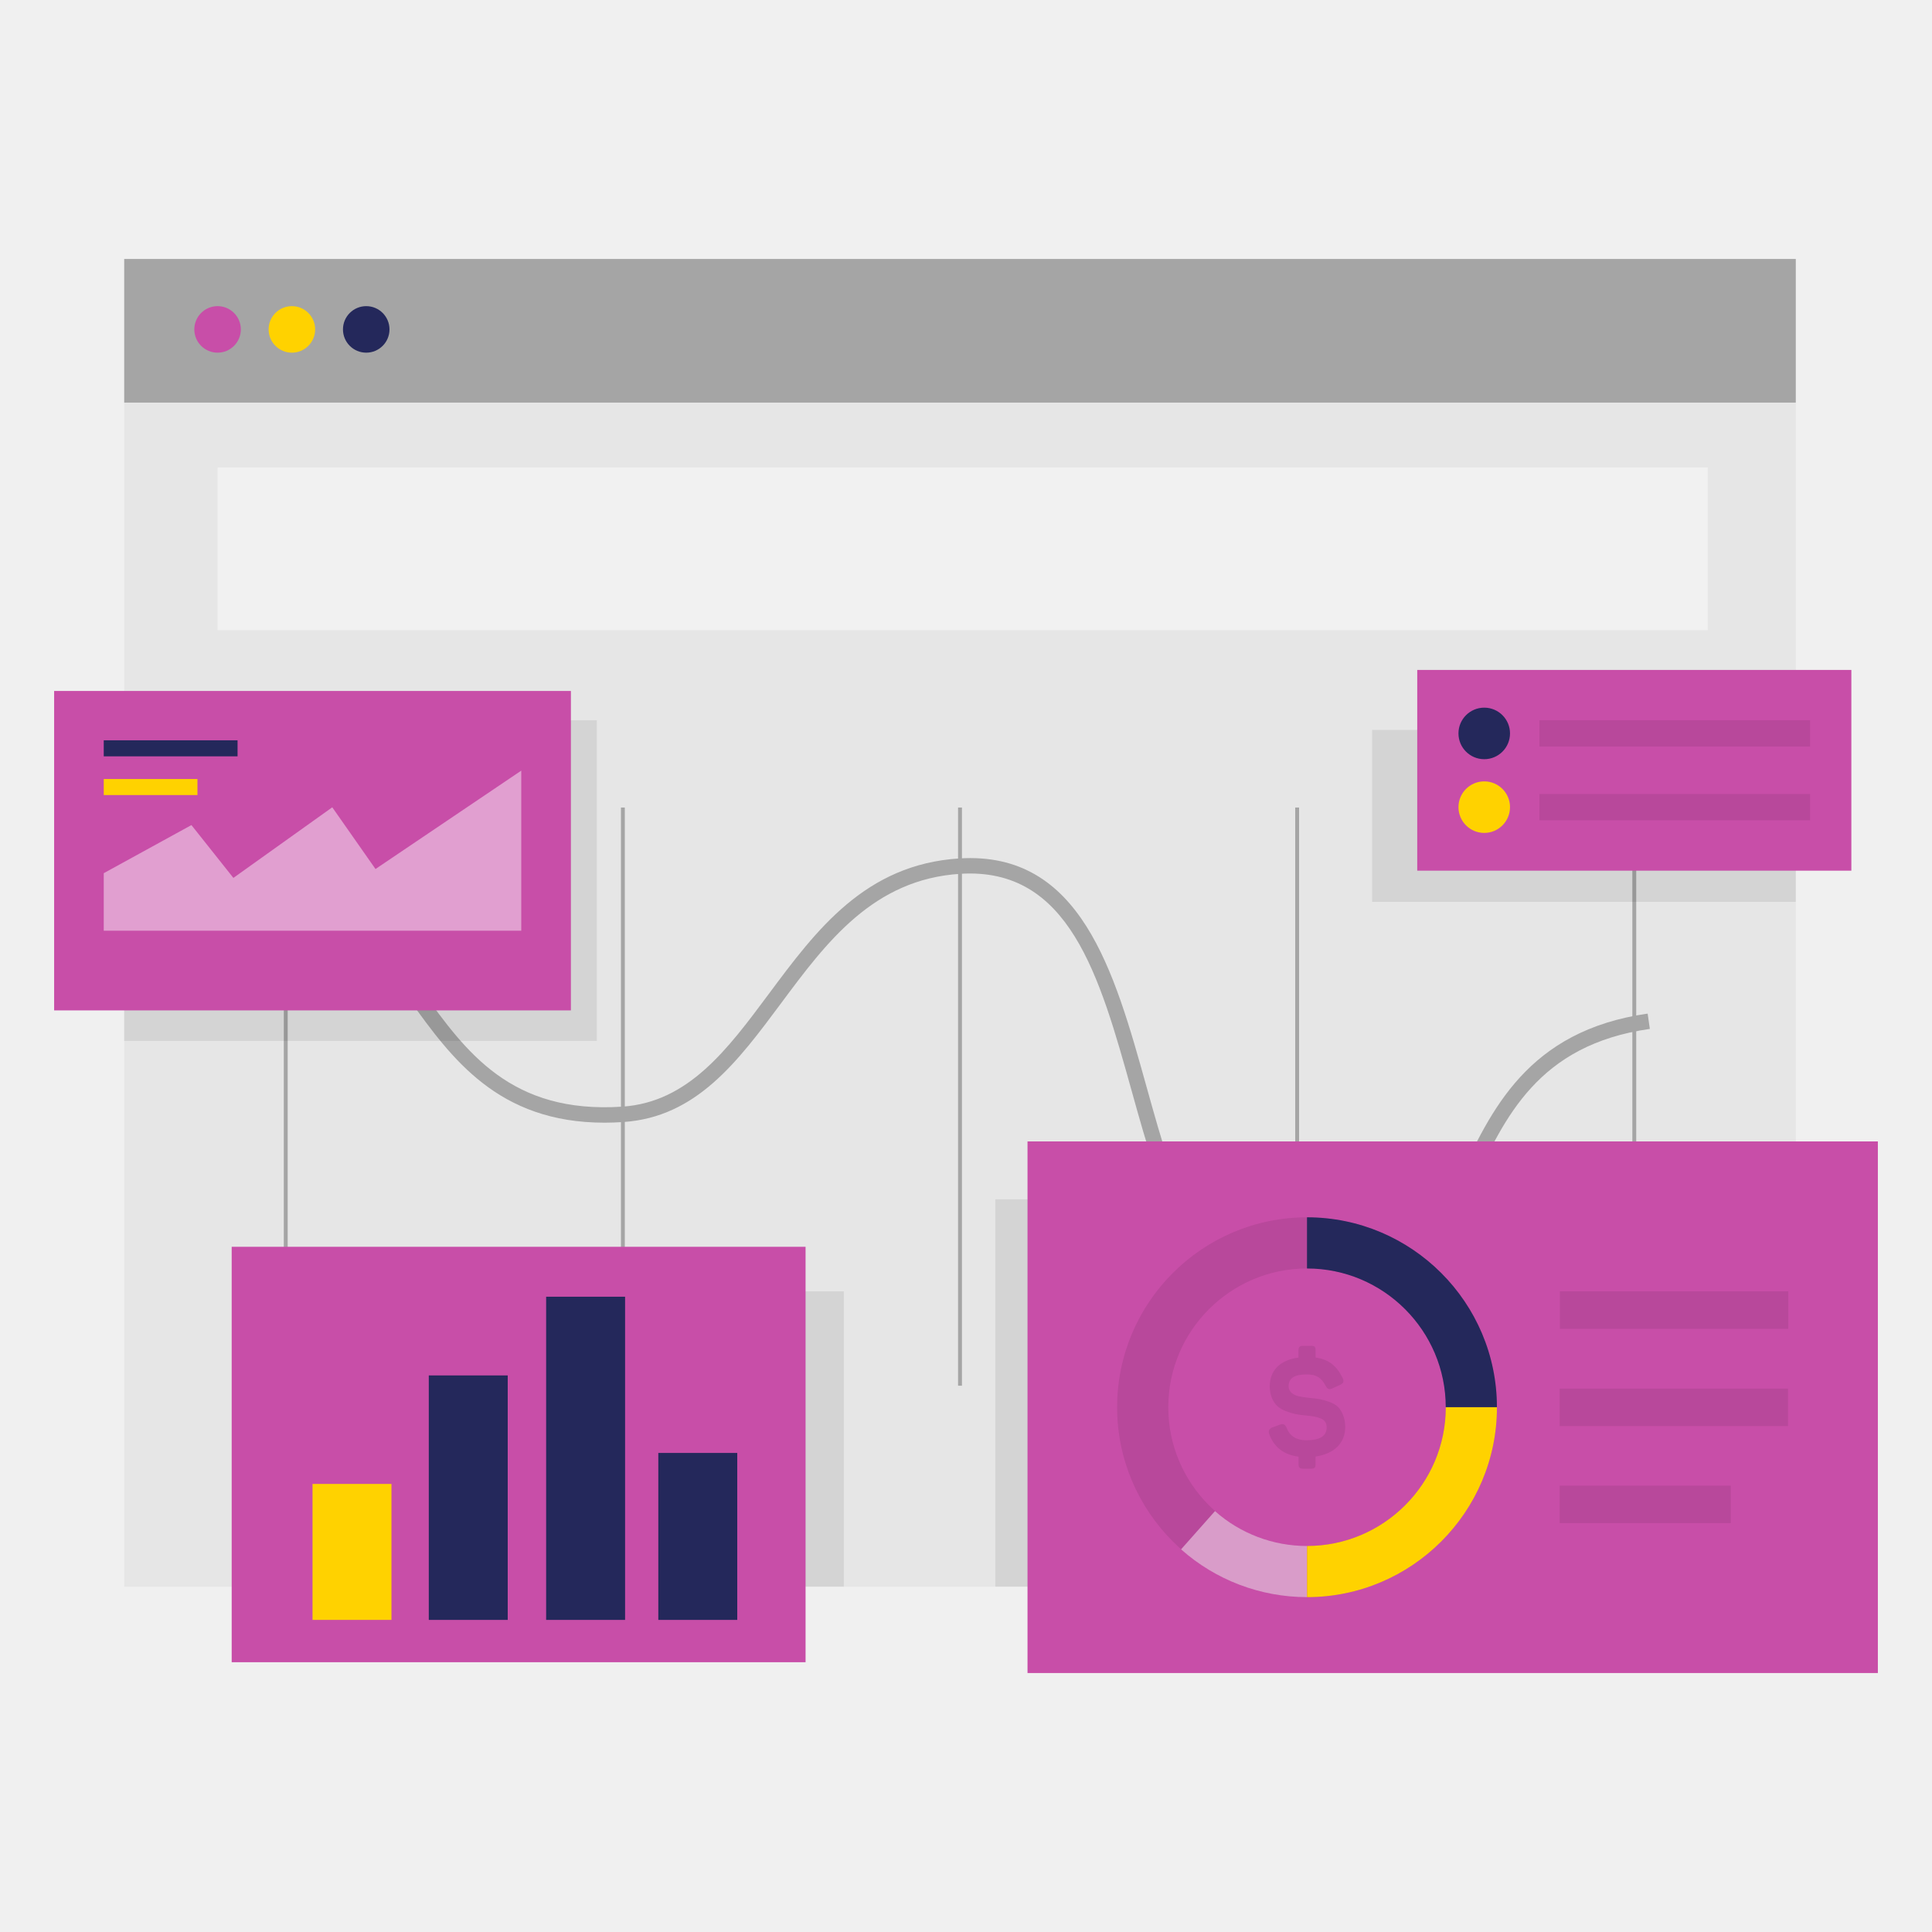
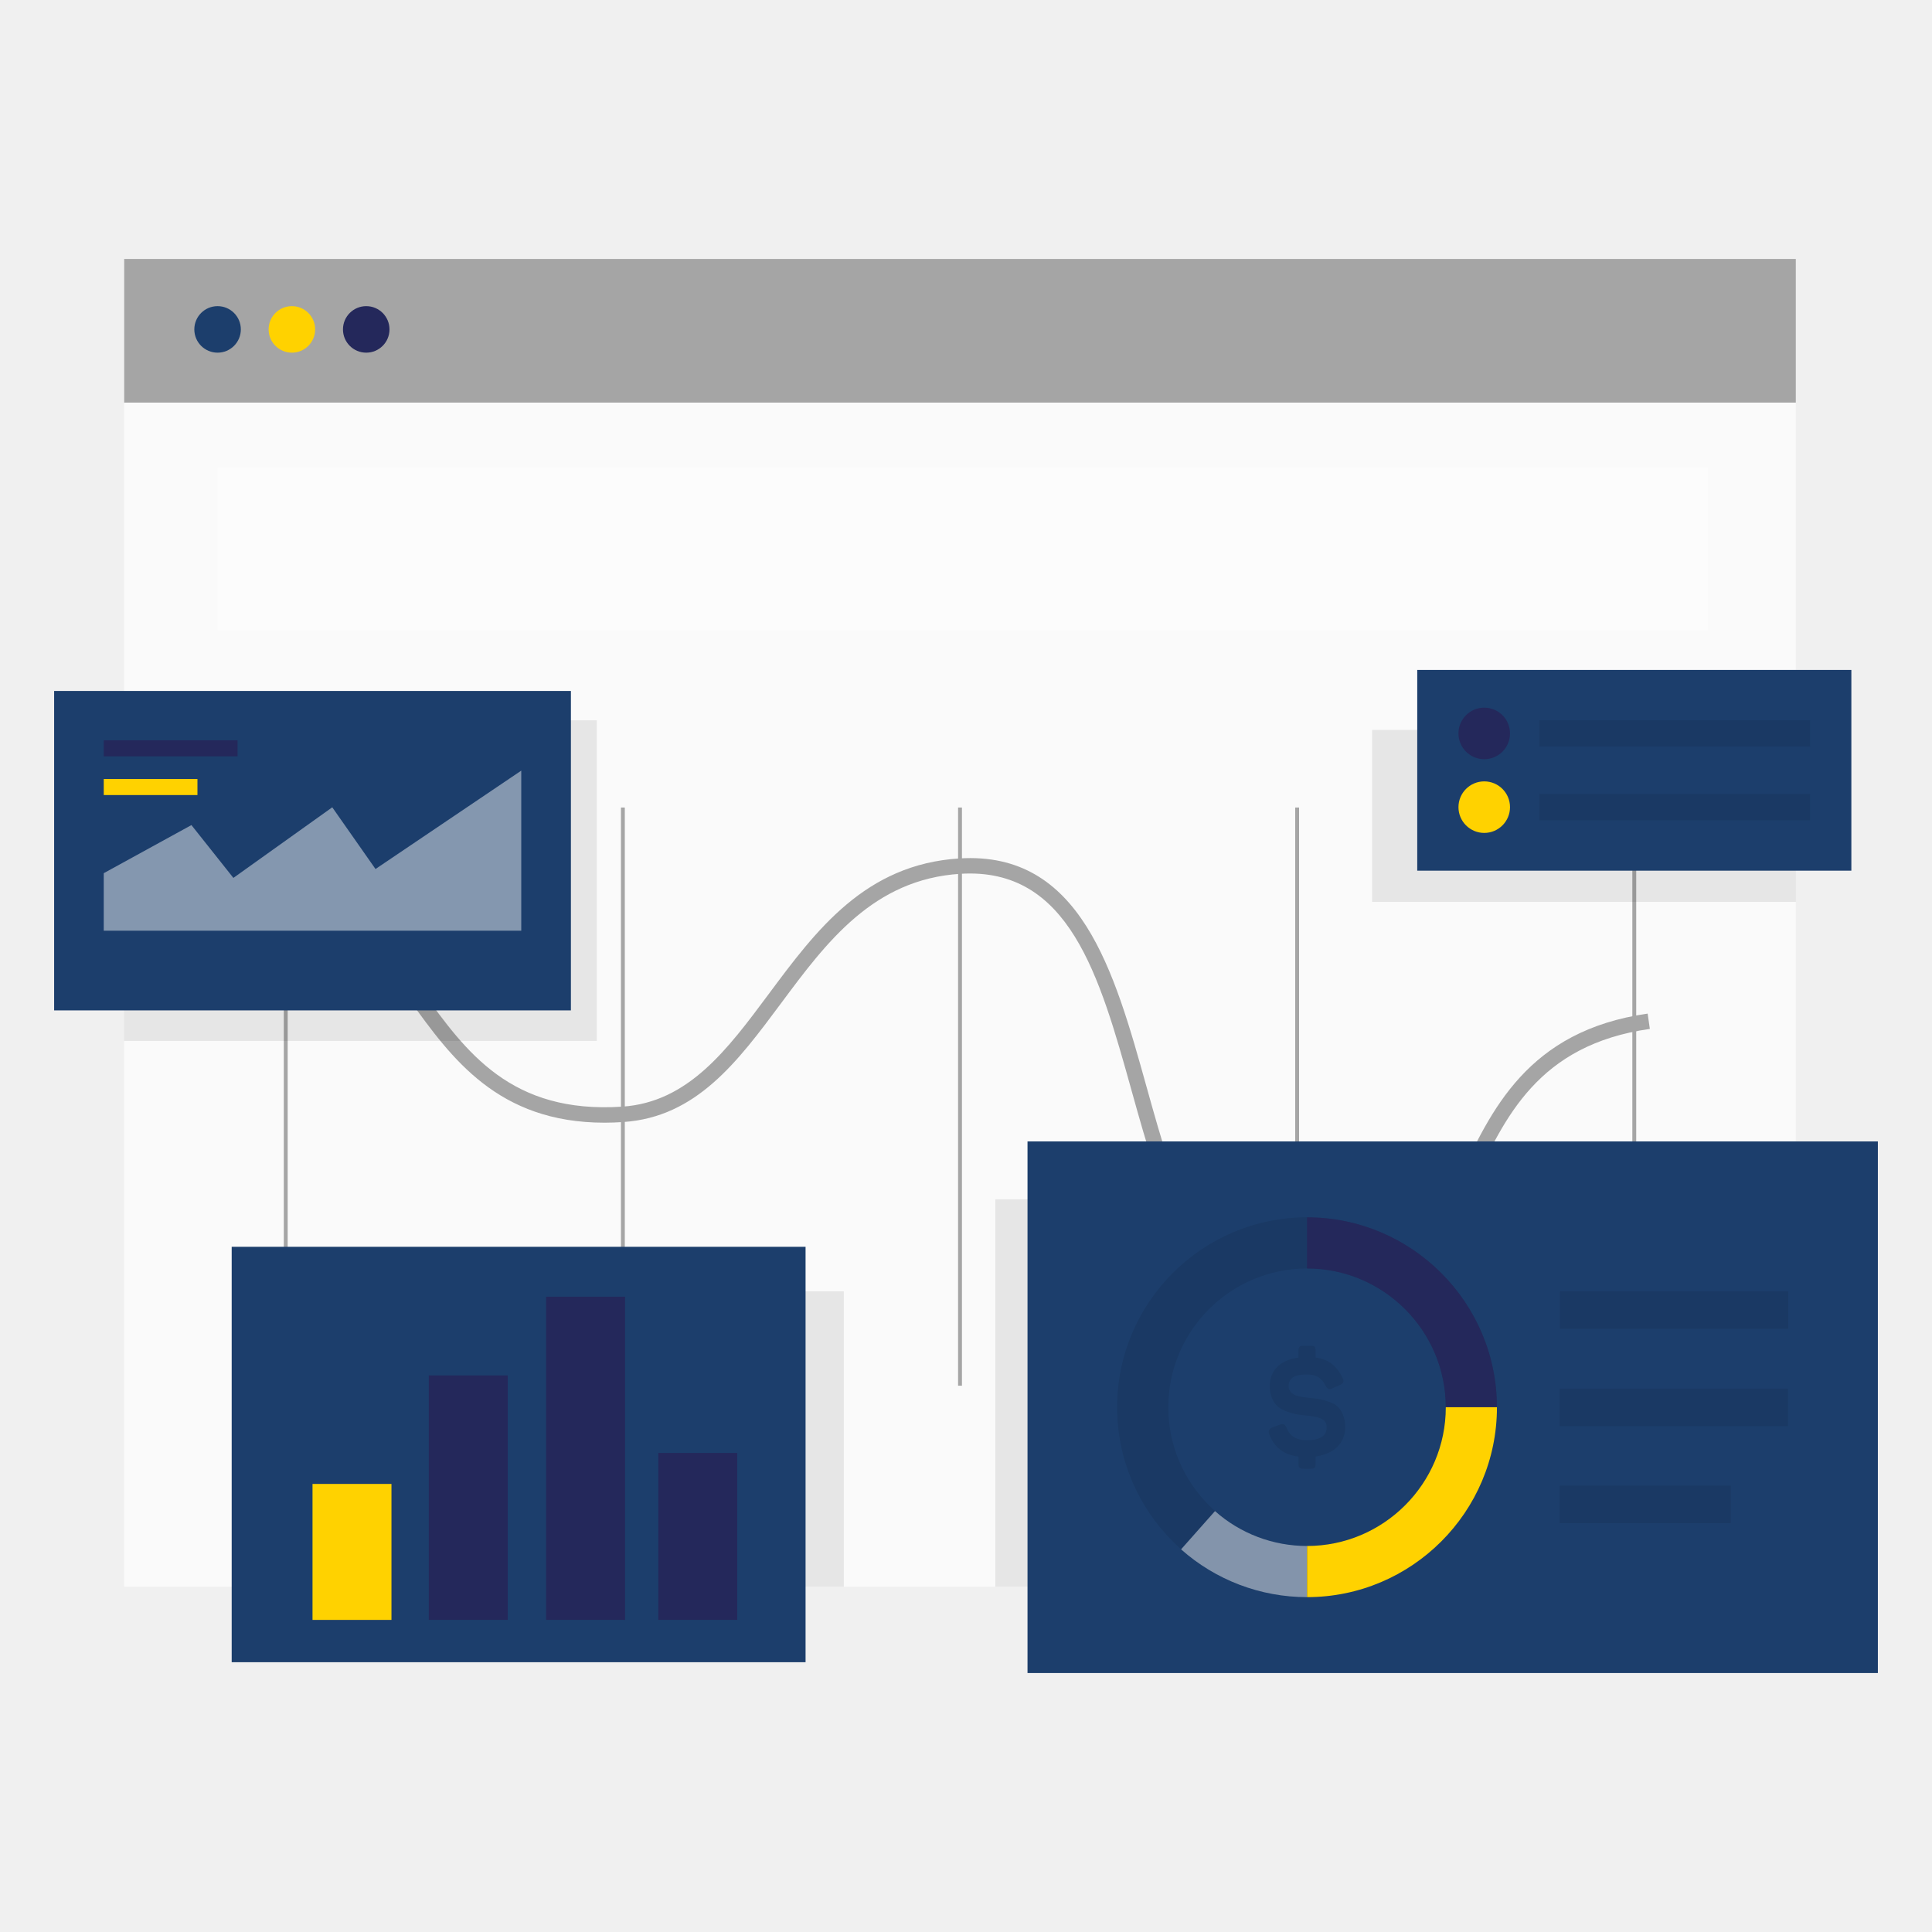
- <svg xmlns="http://www.w3.org/2000/svg" id="_0509_chart" viewBox="0 0 500 500" data-imageid="chart-20" imageName="Chart" class="illustrations_image" style="width: 166px;">
+ <svg xmlns="http://www.w3.org/2000/svg" transform="scale(1)" id="_0509_chart" viewBox="0 0 500 500" class="show_show__wrapper__graphic__5Waiy ">
  <defs>
-     <style>.cls-1_chart-20{fill:#fff;}.cls-2_chart-20{opacity:.46;}.cls-2_chart-20,.cls-3_chart-20{fill:none;}.cls-4_chart-20{fill:#a5a5a5;}.cls-5_chart-20{fill:#e6e6e6;}.cls-3_chart-20{opacity:.08;}.cls-6_chart-20{fill:#24285b;}.cls-7_chart-20{fill:#000001;}.cls-8_chart-20{fill:#ffd200;}.cls-9_chart-20{fill:#68e1fd;}</style>
+     <style>.cls-1{fill:#fff;}.cls-2{opacity:.46;}.cls-2,.cls-3{fill:none;}.cls-4{fill:#a5a5a5;}.cls-5{fill:#fafafa;}.cls-3{opacity:.08;}.cls-6{fill:#24285b;}.cls-7{fill:#000001;}.cls-8{fill:#ffd200;}.cls-9{fill:#1c3e6c;}</style>
  </defs>
-   <g id="screen_chart-20">
-     <rect class="cls-5_chart-20" x="32.14" y="104.19" width="432.61" height="306.45" />
-     <rect class="cls-4_chart-20" x="32.14" y="67.02" width="432.61" height="37.17" />
-     <path class="cls-4_chart-20" d="m340.02,341.38c-1.43,0-2.92-.05-4.47-.16-26.77-1.91-34.86-30.89-42.68-58.91-8.31-29.79-16.15-57.92-44.31-56.17-22.55,1.4-34.68,17.71-46.41,33.49-11.27,15.16-21.92,29.48-40.83,30.75-1.67.11-3.3.17-4.87.17-27.59,0-39.61-16.71-50.3-31.55-8.94-12.42-16.67-23.15-31.85-23.15-.11,0-.23,0-.34,0l-.04-4c.13,0,.26,0,.39,0,17.22,0,25.9,12.06,35.09,24.82,11.21,15.56,22.83,31.65,51.65,29.73,17.07-1.14,27.18-14.74,37.89-29.14,12.27-16.51,24.97-33.58,49.37-35.1,31.39-1.96,40.04,29.08,48.41,59.09,7.79,27.92,15.14,54.29,39.11,56,26.03,1.86,33.22-13.7,41.56-31.72,8.41-18.17,17.94-38.77,49.02-43.21l.57,3.96c-28.93,4.13-37.59,22.84-45.96,40.93-8.12,17.56-15.83,34.2-41,34.2Z" />
-     <rect class="cls-4_chart-20" x="73.45" y="208.99" width="1" height="149.63" />
-     <rect class="cls-4_chart-20" x="160.7" y="208.99" width="1" height="149.63" />
-     <rect class="cls-4_chart-20" x="247.95" y="208.99" width="1" height="149.63" />
-     <rect class="cls-4_chart-20" x="335.2" y="208.99" width="1" height="149.63" />
-     <rect class="cls-4_chart-20" x="422.45" y="208.99" width="1" height="149.63" />
-     <g class="cls-3_chart-20">
-       <rect class="cls-7_chart-20" x="32.14" y="186.41" width="122.31" height="82.98" />
+   <g id="screen">
+     <rect class="cls-5" x="32.14" y="104.19" width="432.61" height="306.45" />
+     <rect class="cls-4" x="32.14" y="67.02" width="432.61" height="37.17" />
+     <path class="cls-4" d="m340.02,341.38c-1.43,0-2.92-.05-4.47-.16-26.77-1.91-34.86-30.89-42.68-58.91-8.31-29.79-16.15-57.92-44.31-56.17-22.55,1.4-34.68,17.71-46.41,33.49-11.27,15.16-21.92,29.48-40.83,30.75-1.67.11-3.3.17-4.87.17-27.59,0-39.61-16.71-50.3-31.55-8.94-12.42-16.67-23.15-31.85-23.15-.11,0-.23,0-.34,0l-.04-4c.13,0,.26,0,.39,0,17.22,0,25.9,12.06,35.09,24.82,11.21,15.56,22.83,31.65,51.65,29.73,17.07-1.14,27.18-14.74,37.89-29.14,12.27-16.51,24.97-33.58,49.37-35.1,31.39-1.96,40.04,29.08,48.41,59.09,7.79,27.92,15.14,54.29,39.11,56,26.03,1.86,33.22-13.7,41.56-31.72,8.41-18.17,17.94-38.77,49.02-43.21l.57,3.96c-28.93,4.13-37.59,22.84-45.96,40.93-8.12,17.56-15.83,34.2-41,34.2Z" />
+     <rect class="cls-4" x="73.45" y="208.99" width="1" height="149.63" />
+     <rect class="cls-4" x="160.7" y="208.99" width="1" height="149.63" />
+     <rect class="cls-4" x="247.95" y="208.99" width="1" height="149.63" />
+     <rect class="cls-4" x="335.2" y="208.99" width="1" height="149.63" />
+     <rect class="cls-4" x="422.45" y="208.99" width="1" height="149.63" />
+     <g class="cls-3">
+       <rect class="cls-7" x="32.14" y="186.41" width="122.31" height="82.98" />
    </g>
-     <g class="cls-3_chart-20">
-       <rect class="cls-7_chart-20" x="96.07" y="334.2" width="122.31" height="76.43" />
+     <g class="cls-3">
+       <rect class="cls-7" x="96.07" y="334.2" width="122.31" height="76.43" />
    </g>
-     <g class="cls-3_chart-20">
-       <rect class="cls-7_chart-20" x="257.59" y="310.38" width="124.15" height="100.25" />
+     <g class="cls-3">
+       <rect class="cls-7" x="257.59" y="310.38" width="124.15" height="100.25" />
    </g>
-     <g class="cls-3_chart-20">
-       <rect class="cls-7_chart-20" x="355.1" y="188.9" width="109.65" height="44.5" />
+     <g class="cls-3">
+       <rect class="cls-7" x="355.1" y="188.9" width="109.65" height="44.5" />
    </g>
-     <circle class="cls-9_chart-20 targetColor" cx="56.31" cy="85.25" r="6.02" style="fill: rgb(200, 78, 168);" />
-     <circle class="cls-8_chart-20" cx="75.54" cy="85.25" r="6.02" />
-     <circle class="cls-6_chart-20" cx="94.78" cy="85.25" r="6.02" />
-     <g class="cls-2_chart-20">
-       <rect class="cls-1_chart-20" x="56.31" y="120.98" width="385.64" height="42.11" />
+     <circle class="cls-9" cx="56.31" cy="85.25" r="6.02" />
+     <circle class="cls-8" cx="75.54" cy="85.25" r="6.02" />
+     <circle class="cls-6" cx="94.78" cy="85.25" r="6.02" />
+     <g class="cls-2">
+       <rect class="cls-1" x="56.31" y="120.98" width="385.64" height="42.11" />
    </g>
  </g>
-   <g id="stat4_chart-20">
-     <rect class="cls-9_chart-20 targetColor" x="14.01" y="178.82" width="133.74" height="82.67" style="fill: rgb(200, 78, 168);" />
-     <g class="cls-2_chart-20">
-       <polygon class="cls-1_chart-20" points="26.85 240.87 26.85 225.98 49.54 213.53 60.4 227.2 85.99 208.93 97.18 224.9 134.9 199.44 134.9 240.87 26.85 240.87" />
+   <g id="stat4">
+     <rect class="cls-9" x="14.01" y="178.82" width="133.74" height="82.67" />
+     <g class="cls-2">
+       <polygon class="cls-1" points="26.85 240.87 26.85 225.98 49.54 213.53 60.4 227.2 85.99 208.93 97.18 224.9 134.9 199.44 134.9 240.87 26.85 240.87" />
    </g>
-     <rect class="cls-8_chart-20" x="26.85" y="201.61" width="24.25" height="4.15" />
-     <rect class="cls-6_chart-20" x="26.85" y="191.59" width="34.63" height="4.15" />
+     <rect class="cls-8" x="26.85" y="201.61" width="24.25" height="4.15" />
+     <rect class="cls-6" x="26.85" y="191.59" width="34.63" height="4.15" />
  </g>
-   <g id="stat3_chart-20">
-     <rect class="cls-9_chart-20 targetColor" x="59.96" y="322.67" width="148.52" height="107.51" style="fill: rgb(200, 78, 168);" />
-     <rect class="cls-8_chart-20" x="80.88" y="384.04" width="20.43" height="35.19" />
-     <rect class="cls-6_chart-20" x="170.37" y="376.02" width="20.43" height="43.21" />
-     <rect class="cls-6_chart-20" x="110.97" y="355.96" width="20.43" height="63.27" />
-     <rect class="cls-6_chart-20" x="141.34" y="335.59" width="20.43" height="83.64" />
+   <g id="stat3">
+     <rect class="cls-9" x="59.96" y="322.67" width="148.52" height="107.51" />
+     <rect class="cls-8" x="80.88" y="384.04" width="20.43" height="35.19" />
+     <rect class="cls-6" x="170.37" y="376.02" width="20.43" height="43.21" />
+     <rect class="cls-6" x="110.97" y="355.96" width="20.43" height="63.27" />
+     <rect class="cls-6" x="141.34" y="335.59" width="20.43" height="83.64" />
  </g>
-   <g id="stat2_chart-20">
-     <rect class="cls-9_chart-20 targetColor" x="265.92" y="295.4" width="220.07" height="137.58" style="fill: rgb(200, 78, 168);" />
-     <g class="cls-3_chart-20">
-       <path class="cls-7_chart-20" d="m338.26,413.34c-27.1,0-49.15-22.05-49.15-49.15s22.05-49.15,49.15-49.15,49.15,22.05,49.15,49.15-22.05,49.15-49.15,49.15Zm0-85.06c-19.8,0-35.91,16.11-35.91,35.91s16.11,35.91,35.91,35.91,35.91-16.11,35.91-35.91-16.11-35.91-35.91-35.91Z" />
+   <g id="stat2">
+     <rect class="cls-9" x="265.92" y="295.4" width="220.07" height="137.58" />
+     <g class="cls-3">
+       <path class="cls-7" d="m338.26,413.34c-27.1,0-49.15-22.05-49.15-49.15s22.05-49.15,49.15-49.15,49.15,22.05,49.15,49.15-22.05,49.15-49.15,49.15Zm0-85.06c-19.8,0-35.91,16.11-35.91,35.91s16.11,35.91,35.91,35.91,35.91-16.11,35.91-35.91-16.11-35.91-35.91-35.91Z" />
    </g>
-     <g class="cls-2_chart-20">
-       <path class="cls-1_chart-20" d="m338.26,413.34c-12.03,0-23.61-4.39-32.6-12.37l8.78-9.9c6.57,5.83,15.03,9.03,23.82,9.03v13.24Z" />
+     <g class="cls-2">
+       <path class="cls-1" d="m338.26,413.34c-12.03,0-23.61-4.39-32.6-12.37l8.78-9.9c6.57,5.83,15.03,9.03,23.82,9.03v13.24Z" />
    </g>
-     <path class="cls-6_chart-20" d="m387.4,364.19h-13.24c0-19.8-16.11-35.91-35.91-35.91v-13.24c27.1,0,49.15,22.05,49.15,49.15Z" />
-     <path class="cls-8_chart-20" d="m338.26,413.34v-13.24c19.8,0,35.91-16.11,35.91-35.91h13.24c0,27.1-22.05,49.15-49.15,49.15Z" />
-     <g class="cls-3_chart-20">
-       <path class="cls-7_chart-20" d="m339.34,348.29c.87,0,1.14.3,1.14,1.18v1.86c3.49.49,5.5,2.24,6.98,5.27.46.91.27,1.4-.76,1.86l-1.86.84c-.87.42-1.29.23-1.78-.68-1.02-1.97-2.28-2.92-4.86-2.92-3.23,0-4.71.95-4.71,3.11,0,1.4,1.29,2.28,2.62,2.54.65.15,1.56.3,2.73.42,2.13.19,3.19.34,5.05.99.95.34,1.67.72,2.24,1.21,1.06.99,2.01,2.88,2.01,5.31,0,4.14-2.77,6.94-7.67,7.67v1.97c0,.87-.27,1.18-1.14,1.18h-2.09c-.87,0-1.18-.3-1.18-1.18v-1.94c-3.8-.49-6.34-2.43-7.59-5.84-.3-.83,0-1.4.87-1.75l1.86-.68c.95-.34,1.37-.11,1.78.84.83,2.12,2.54,3.19,5.12,3.19,3.49,0,5.24-1.1,5.24-3.34,0-1.18-.53-1.9-1.63-2.35-1.1-.42-2.05-.57-3.76-.72-2.09-.19-3.26-.42-5.09-1.1-.91-.34-1.63-.76-2.2-1.25-1.14-1.02-2.05-2.85-2.05-5.16,0-4.1,2.58-6.83,7.44-7.48v-1.86c0-.87.3-1.18,1.18-1.18h2.09Z" />
+     <path class="cls-6" d="m387.4,364.19h-13.24c0-19.8-16.11-35.91-35.91-35.91v-13.24c27.1,0,49.15,22.05,49.15,49.15Z" />
+     <path class="cls-8" d="m338.26,413.34v-13.24c19.8,0,35.91-16.11,35.91-35.91h13.24c0,27.1-22.05,49.15-49.15,49.15Z" />
+     <g class="cls-3">
+       <path class="cls-7" d="m339.34,348.29c.87,0,1.14.3,1.14,1.18v1.86c3.49.49,5.5,2.24,6.98,5.27.46.91.27,1.4-.76,1.86l-1.86.84c-.87.42-1.29.23-1.78-.68-1.02-1.97-2.28-2.92-4.86-2.92-3.23,0-4.71.95-4.71,3.11,0,1.4,1.29,2.28,2.62,2.54.65.15,1.56.3,2.73.42,2.13.19,3.19.34,5.05.99.95.34,1.67.72,2.24,1.21,1.06.99,2.01,2.88,2.01,5.31,0,4.14-2.77,6.94-7.67,7.67v1.97c0,.87-.27,1.18-1.14,1.18h-2.09c-.87,0-1.18-.3-1.18-1.18v-1.94c-3.8-.49-6.34-2.43-7.59-5.84-.3-.83,0-1.4.87-1.75l1.86-.68c.95-.34,1.37-.11,1.78.84.83,2.12,2.54,3.19,5.12,3.19,3.49,0,5.24-1.1,5.24-3.34,0-1.18-.53-1.9-1.63-2.35-1.1-.42-2.05-.57-3.76-.72-2.09-.19-3.26-.42-5.09-1.1-.91-.34-1.63-.76-2.2-1.25-1.14-1.02-2.05-2.85-2.05-5.16,0-4.1,2.58-6.83,7.44-7.48v-1.86c0-.87.3-1.18,1.18-1.18h2.09Z" />
    </g>
-     <g class="cls-3_chart-20">
-       <rect class="cls-7_chart-20" x="403.7" y="334.2" width="59.11" height="9.7" />
+     <g class="cls-3">
+       <rect class="cls-7" x="403.7" y="334.2" width="59.11" height="9.7" />
    </g>
-     <g class="cls-3_chart-20">
-       <rect class="cls-7_chart-20" x="403.63" y="359.37" width="59.11" height="9.7" />
+     <g class="cls-3">
+       <rect class="cls-7" x="403.63" y="359.37" width="59.11" height="9.7" />
    </g>
-     <g class="cls-3_chart-20">
-       <rect class="cls-7_chart-20" x="403.63" y="384.48" width="44.29" height="9.7" />
+     <g class="cls-3">
+       <rect class="cls-7" x="403.63" y="384.48" width="44.29" height="9.7" />
    </g>
  </g>
-   <g id="stat1_chart-20">
-     <rect class="cls-9_chart-20 targetColor" x="366.78" y="173.38" width="112.35" height="51.95" style="fill: rgb(200, 78, 168);" />
-     <circle class="cls-6_chart-20" cx="384.12" cy="189.81" r="6.67" />
-     <g class="cls-3_chart-20">
-       <rect class="cls-7_chart-20" x="398.4" y="186.41" width="70.05" height="6.8" />
+   <g id="stat1">
+     <rect class="cls-9" x="366.78" y="173.38" width="112.35" height="51.95" />
+     <circle class="cls-6" cx="384.12" cy="189.81" r="6.67" />
+     <g class="cls-3">
+       <rect class="cls-7" x="398.4" y="186.41" width="70.05" height="6.8" />
    </g>
-     <circle class="cls-8_chart-20" cx="384.12" cy="208.89" r="6.67" />
-     <g class="cls-3_chart-20">
-       <rect class="cls-7_chart-20" x="398.4" y="205.49" width="70.05" height="6.8" />
+     <circle class="cls-8" cx="384.12" cy="208.89" r="6.67" />
+     <g class="cls-3">
+       <rect class="cls-7" x="398.4" y="205.49" width="70.05" height="6.8" />
    </g>
  </g>
</svg>
